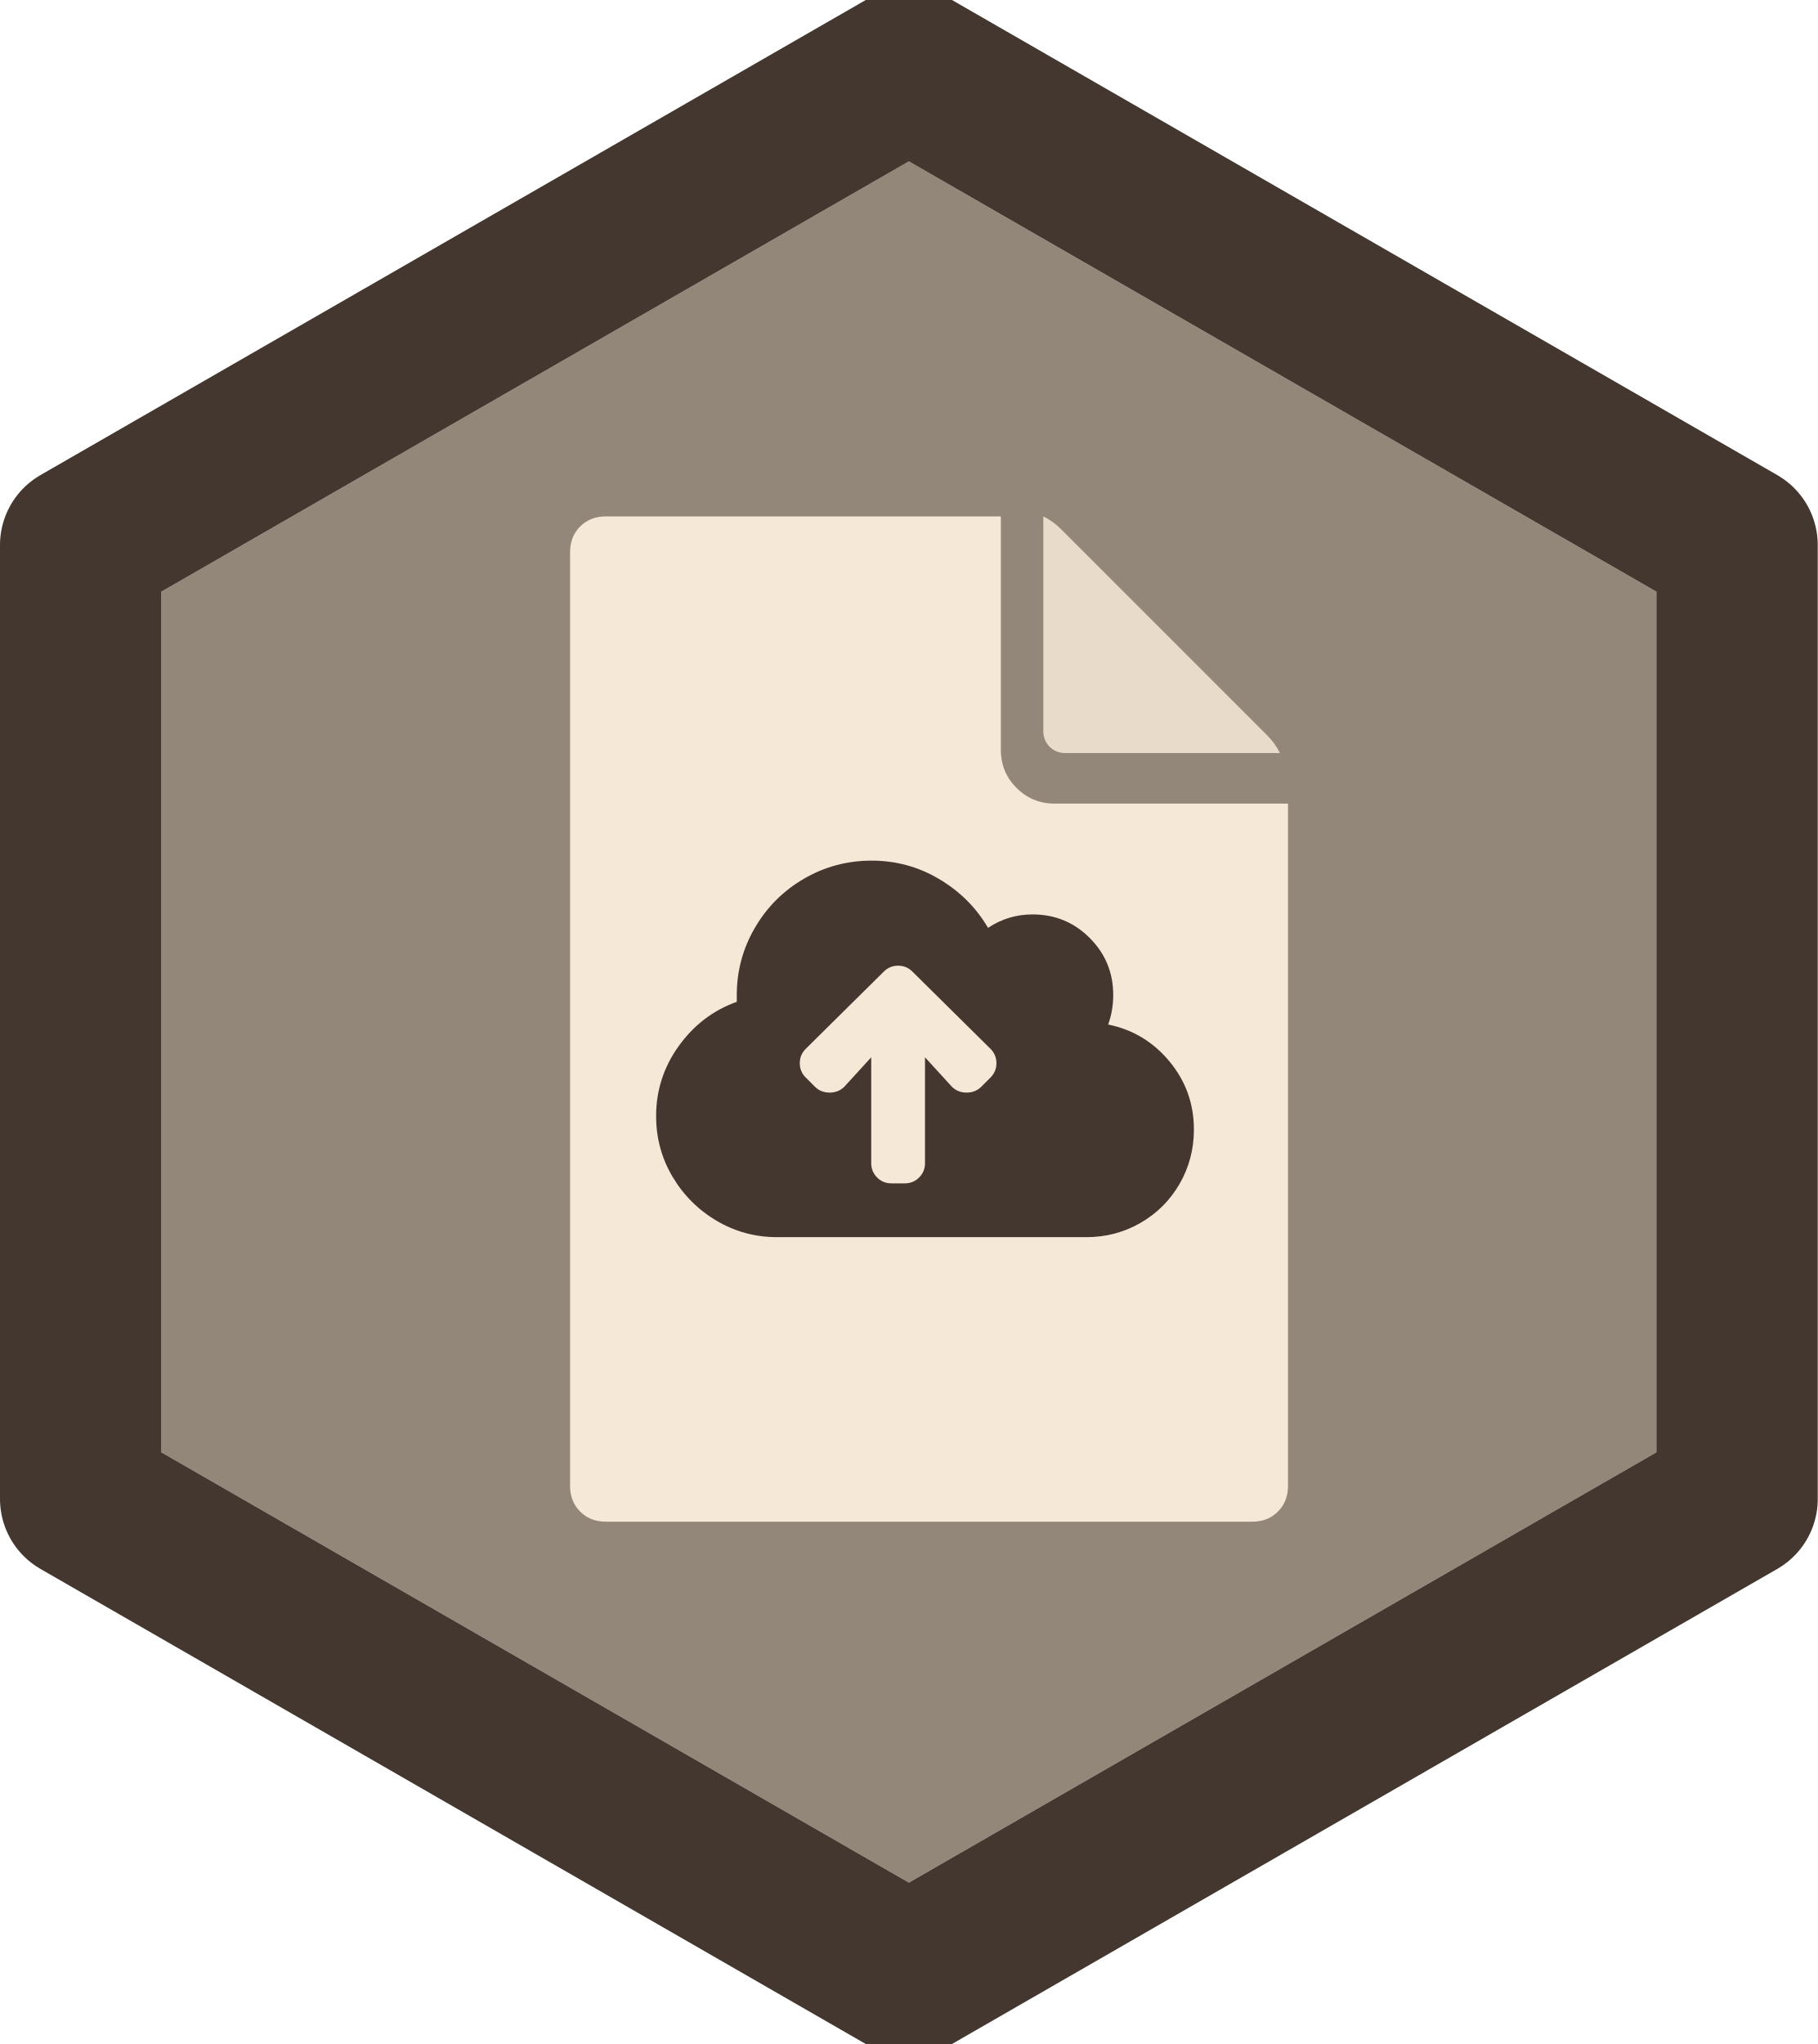
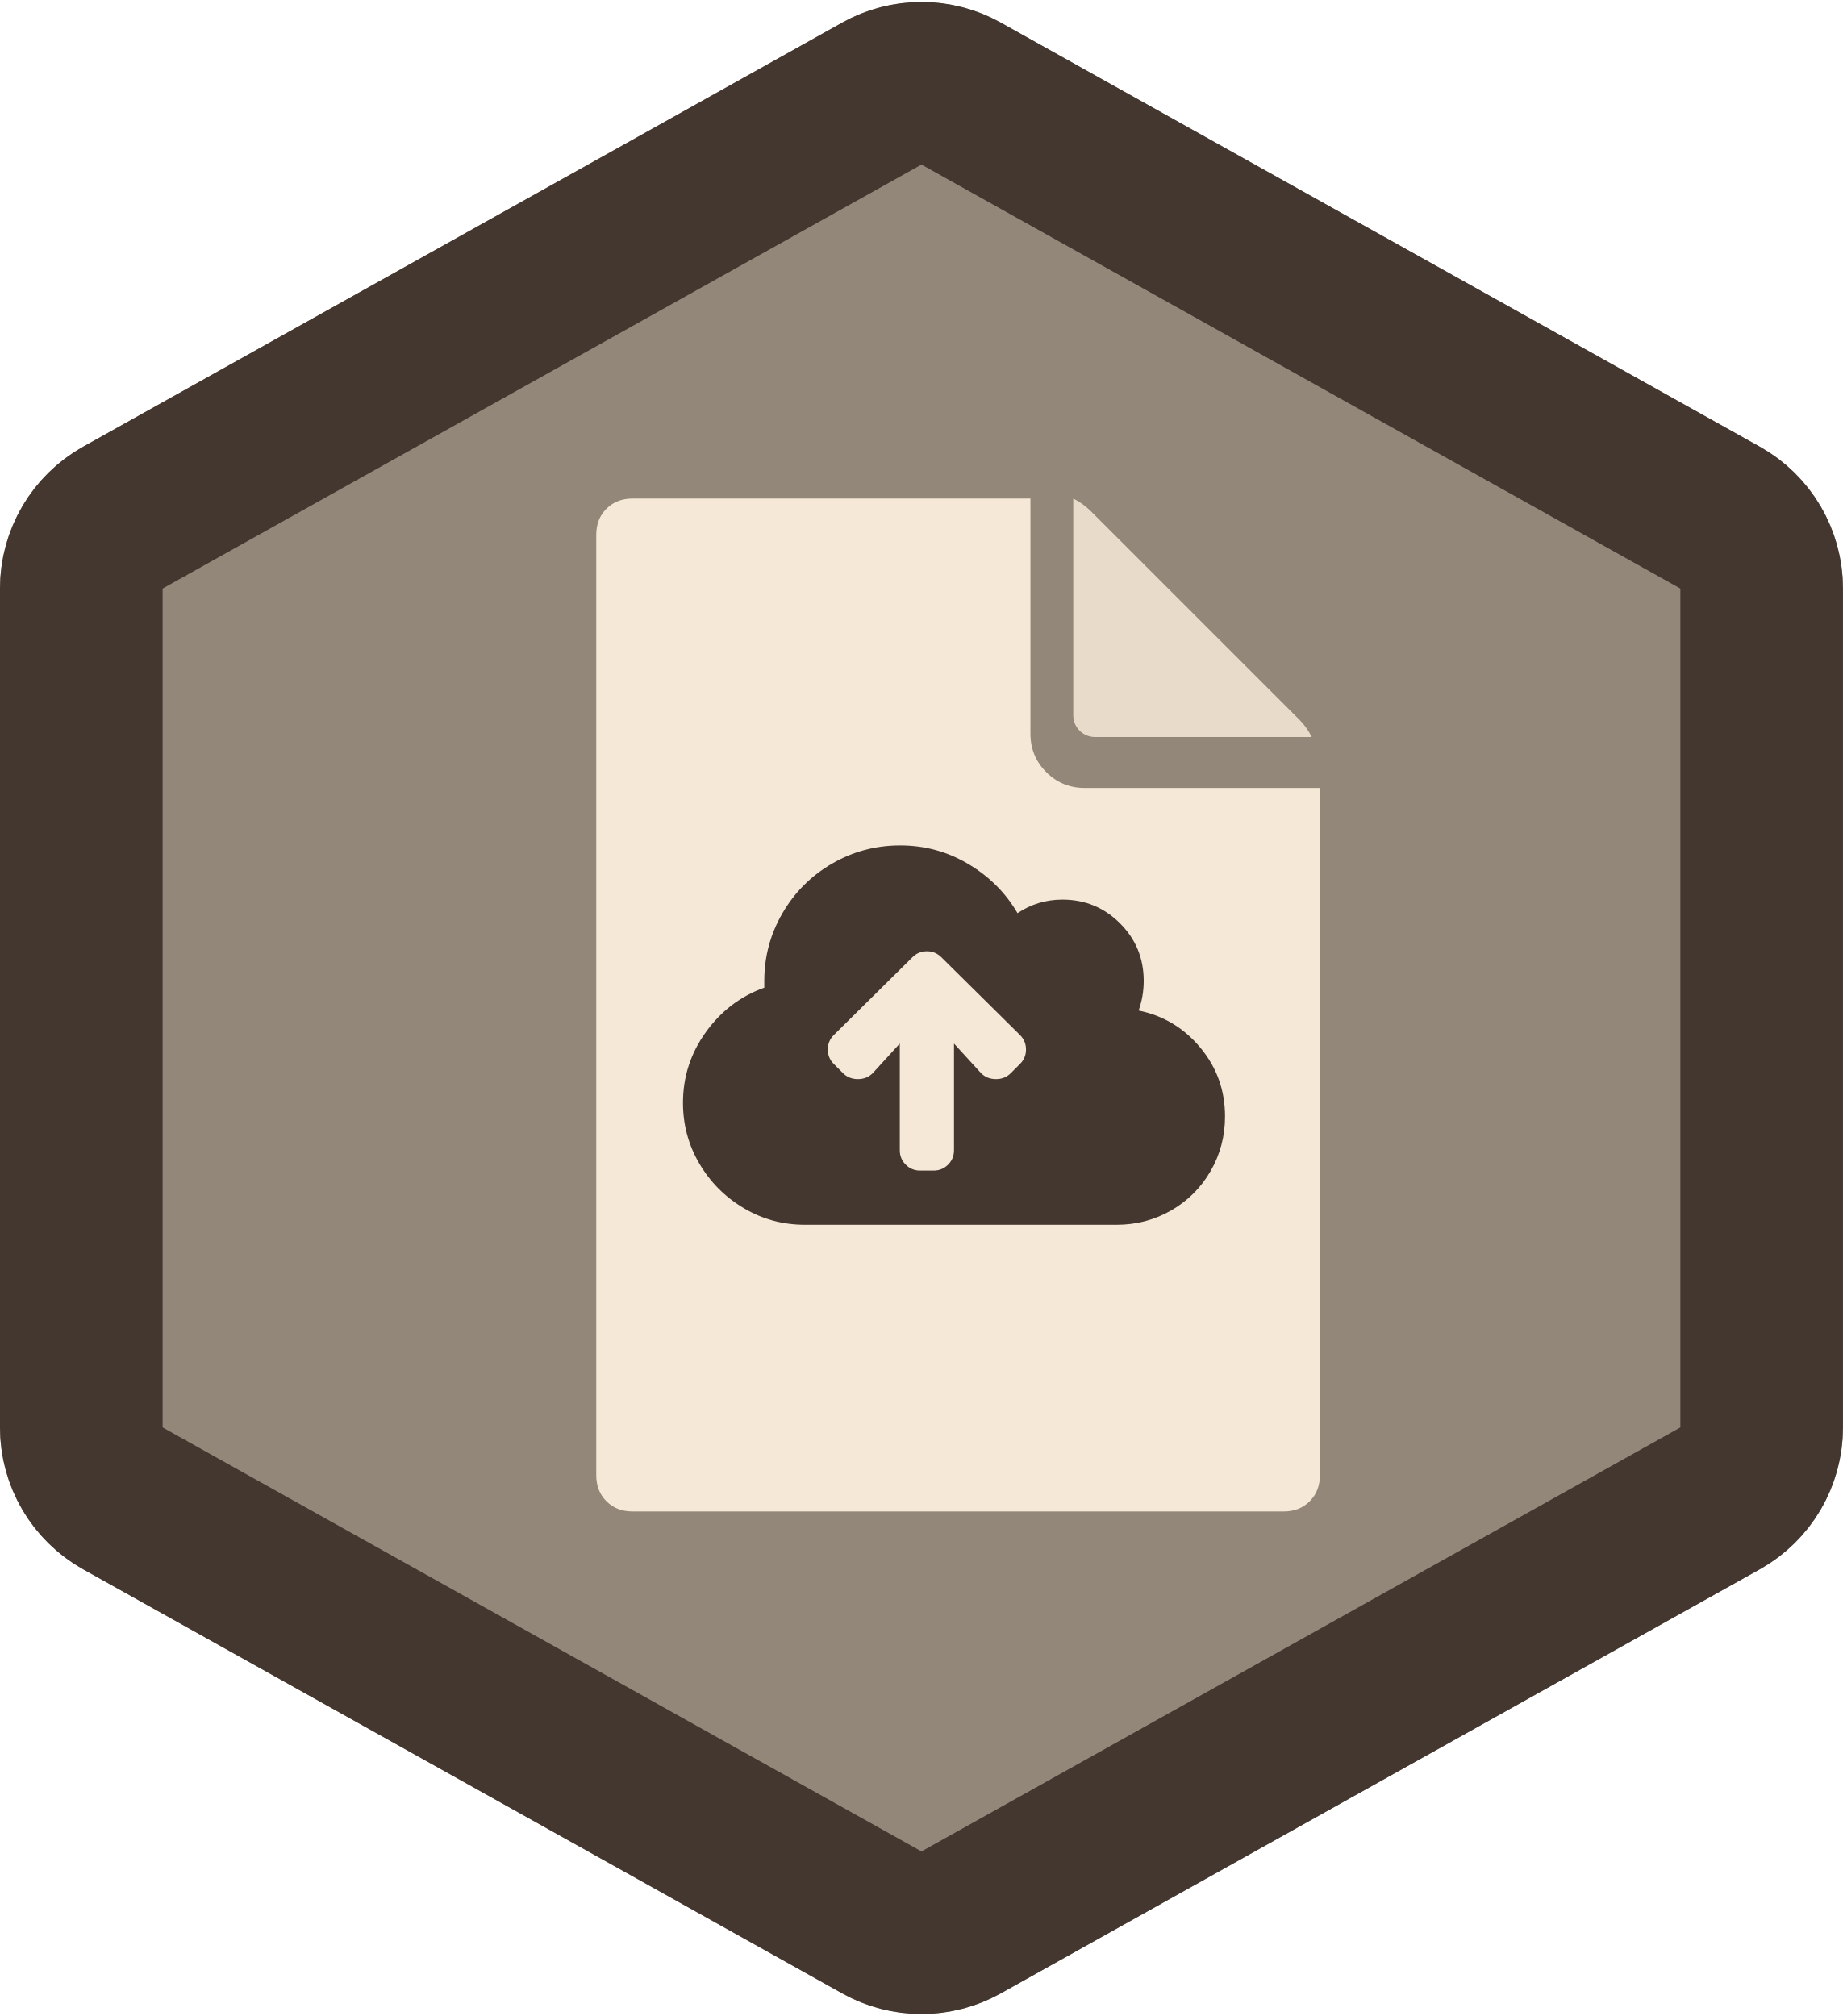
- <svg xmlns="http://www.w3.org/2000/svg" xmlns:xlink="http://www.w3.org/1999/xlink" width="169px" height="190px" viewBox="0 0 169 190" version="1.1">
+ <svg xmlns="http://www.w3.org/2000/svg" xmlns:xlink="http://www.w3.org/1999/xlink" width="170px" height="186px" viewBox="0 0 170 186" version="1.1">
  <defs>
-     <polygon id="path-1" points="69.5 0 139 40 139 120 69.5 160 9.05941988e-14 120 4.61852778e-14 40" />
+     <path d="M92.317,4.089 L162.317,43.207 C167.061,45.858 170,50.867 170,56.301 L170,133.699 C170,139.133 167.061,144.142 162.317,146.793 L92.317,185.911 C87.77,188.452 82.23,188.452 77.683,185.911 L7.683,146.793 C2.939,144.142 6.75015599e-14,139.133 6.75015599e-14,133.699 L6.03961325e-14,56.301 C5.5067062e-14,50.867 2.939,45.858 7.683,43.207 L77.683,4.089 C82.23,1.548 87.77,1.548 92.317,4.089 Z" id="path-1" />
  </defs>
-   <g id="Hexagons" stroke="none" stroke-width="1" fill="none" fill-rule="evenodd" transform="translate(-886, -875)">
-     <g id="pinax-submissions" transform="translate(901, 890)">
-       <g id="Polygon-Copy-25" stroke-linejoin="round">
-         <use fill="#928779" fill-rule="evenodd" xlink:href="#path-1" />
-         <path stroke="#443730" stroke-width="15" d="M69.5,-8.653 L146.5,35.663 L146.5,124.337 L69.5,168.653 L-7.5,124.337 L-7.5,35.663 L69.5,-8.653 Z" />
-       </g>
-       <g transform="translate(34, 29)">
-         <path d="M72.266,19.641 C74.089,21.464 75,23.677 75,26.281 L75,91.125 C75,93.729 74.089,95.943 72.266,97.766 C70.443,99.589 68.229,100.5 65.625,100.5 L9.375,100.5 C6.771,100.5 4.557,99.589 2.734,97.766 C0.911,95.943 0,93.729 0,91.125 L0,9.875 C0,7.271 0.911,5.057 2.734,3.235 C4.557,1.412 6.771,0.5 9.375,0.5 L49.219,0.5 C51.823,0.5 54.036,1.412 55.859,3.235 L72.266,19.641 Z M67.773,24.133 L51.367,7.727 C50.976,7.336 50.521,7.011 50,6.75 L50,25.5 L68.75,25.5 C68.489,24.979 68.164,24.524 67.773,24.133 Z M65.625,94.25 C66.536,94.25 67.285,93.957 67.871,93.371 C68.457,92.785 68.75,92.036 68.75,91.125 L68.75,31.75 L48.437,31.75 C47.135,31.75 46.029,31.294 45.117,30.383 C44.206,29.471 43.75,28.365 43.75,27.063 L43.75,6.75 L9.375,6.75 C8.464,6.75 7.715,7.043 7.129,7.629 C6.543,8.215 6.25,8.964 6.25,9.875 L6.25,91.125 C6.25,92.036 6.543,92.785 7.129,93.371 C7.715,93.957 8.464,94.25 9.375,94.25 L65.625,94.25 Z" id="pinax-referrals-copy-9" fill-opacity="0" fill="#F5E8D6" />
-         <path d="M68.854,24.396 L49.604,5.146 C49.146,4.688 48.611,4.306 48,4 L48,24 C48,25.105 48.895,26 50,26 L70,26 C69.695,25.389 69.313,24.854 68.854,24.396 Z" id="Path-Copy-5" fill-opacity="0.868" fill="#F5E8D6" />
-         <path d="M67.413,97.45 C68.386,97.45 69.186,97.137 69.811,96.511 C70.437,95.886 70.75,95.086 70.75,94.113 L70.75,30.7 L49.056,30.7 C47.666,30.7 46.484,30.213 45.51,29.24 C44.537,28.266 44.05,27.084 44.05,25.694 L44.05,4 L7.338,4 C6.364,4 5.564,4.313 4.939,4.939 C4.313,5.564 4,6.364 4,7.338 L4,94.113 C4,95.086 4.313,95.886 4.939,96.511 C5.564,97.137 6.364,97.45 7.338,97.45 L67.413,97.45 Z" id="Path-Copy-4" fill="#F5E8D6" />
-         <path d="M54.031,51.234 C56.323,51.703 58.224,52.849 59.734,54.672 C61.245,56.495 62,58.604 62,61 C62,62.823 61.557,64.503 60.672,66.039 C59.786,67.575 58.576,68.786 57.039,69.672 C55.503,70.557 53.823,71 52,71 L23.25,71 C21.219,71 19.344,70.492 17.625,69.476 C15.906,68.461 14.539,67.094 13.523,65.375 C12.508,63.656 12,61.781 12,59.75 C12,57.354 12.703,55.18 14.109,53.227 C15.516,51.273 17.312,49.906 19.5,49.125 L19.5,48.5 C19.5,46.26 20.06,44.177 21.18,42.25 C22.299,40.323 23.823,38.799 25.75,37.68 C27.677,36.56 29.773,36 32.039,36 C34.305,36 36.401,36.573 38.328,37.719 C40.255,38.865 41.766,40.375 42.859,42.25 C44.109,41.417 45.49,41 47,41 C49.083,41 50.854,41.729 52.312,43.187 C53.771,44.646 54.5,46.417 54.5,48.5 C54.5,49.437 54.344,50.349 54.031,51.234 Z M43.094,56.156 C43.458,55.792 43.641,55.349 43.641,54.828 C43.641,54.307 43.458,53.865 43.094,53.5 L35.828,46.312 C35.463,45.948 35.021,45.766 34.5,45.766 C33.979,45.766 33.536,45.948 33.172,46.312 L25.906,53.5 C25.542,53.865 25.359,54.307 25.359,54.828 C25.359,55.349 25.542,55.792 25.906,56.156 L26.766,57.016 C27.13,57.38 27.586,57.562 28.133,57.562 C28.68,57.562 29.135,57.38 29.5,57.016 L32,54.281 L32,64.125 C32,64.646 32.182,65.088 32.547,65.453 C32.911,65.818 33.354,66 33.875,66 L35.125,66 C35.646,66 36.088,65.818 36.453,65.453 C36.818,65.088 37,64.646 37,64.125 L37,54.281 L39.5,57.016 C39.865,57.38 40.32,57.562 40.867,57.562 C41.414,57.562 41.87,57.38 42.234,57.016 L43.094,56.156 Z" id="pinax-referrals-copy-10" fill="#443730" />
+   <g id="Hexagons" stroke="none" stroke-width="1" fill="none" fill-rule="evenodd" transform="translate(-884, -877)">
+     <g id="pinax-submissions" transform="translate(884, 875)">
+       <g>
+         <g id="Badge">
+           <use fill="#928779" fill-rule="evenodd" xlink:href="#path-1" />
+           <path stroke="#443730" stroke-width="15" d="M88.659,10.636 C86.385,9.366 83.615,9.366 81.341,10.636 L11.341,49.754 C8.97,51.079 7.5,53.584 7.5,56.301 L7.5,133.699 C7.5,136.416 8.97,138.921 11.341,140.246 L81.341,179.364 C83.615,180.634 86.385,180.634 88.659,179.364 L158.659,140.246 C161.03,138.921 162.5,136.416 162.5,133.699 L162.5,56.301 C162.5,53.584 161.03,51.079 158.659,49.754 L88.659,10.636 Z" />
+         </g>
+         <g transform="translate(51, 44)" id="Icon">
+           <g>
+             <path d="M72.266,19.641 C74.089,21.464 75,23.677 75,26.281 L75,91.125 C75,93.729 74.089,95.943 72.266,97.766 C70.443,99.589 68.229,100.5 65.625,100.5 L9.375,100.5 C6.771,100.5 4.557,99.589 2.734,97.766 C0.911,95.943 0,93.729 0,91.125 L0,9.875 C0,7.271 0.911,5.057 2.734,3.235 C4.557,1.412 6.771,0.5 9.375,0.5 L49.219,0.5 C51.823,0.5 54.036,1.412 55.859,3.235 L72.266,19.641 Z M67.773,24.133 L51.367,7.727 C50.976,7.336 50.521,7.011 50,6.75 L50,25.5 L68.75,25.5 C68.489,24.979 68.164,24.524 67.773,24.133 Z M65.625,94.25 C66.536,94.25 67.285,93.957 67.871,93.371 C68.457,92.785 68.75,92.036 68.75,91.125 L68.75,31.75 L48.437,31.75 C47.135,31.75 46.029,31.294 45.117,30.383 C44.206,29.471 43.75,28.365 43.75,27.063 L43.75,6.75 L9.375,6.75 C8.464,6.75 7.715,7.043 7.129,7.629 C6.543,8.215 6.25,8.964 6.25,9.875 L6.25,91.125 C6.25,92.036 6.543,92.785 7.129,93.371 C7.715,93.957 8.464,94.25 9.375,94.25 L65.625,94.25 Z" id="pinax-referrals-copy-9" fill-opacity="0" fill="#F5E8D6" />
+             <path d="M68.854,24.396 L49.604,5.146 C49.146,4.688 48.611,4.306 48,4 L48,24 C48,25.105 48.895,26 50,26 L70,26 C69.695,25.389 69.313,24.854 68.854,24.396 Z" id="Path-Copy-5" fill-opacity="0.868" fill="#F5E8D6" />
+             <path d="M67.413,97.45 C68.386,97.45 69.186,97.137 69.811,96.511 C70.437,95.886 70.75,95.086 70.75,94.113 L70.75,30.7 L49.056,30.7 C47.666,30.7 46.484,30.213 45.51,29.24 C44.537,28.266 44.05,27.084 44.05,25.694 L44.05,4 L7.338,4 C6.364,4 5.564,4.313 4.939,4.939 C4.313,5.564 4,6.364 4,7.338 L4,94.113 C4,95.086 4.313,95.886 4.939,96.511 C5.564,97.137 6.364,97.45 7.338,97.45 L67.413,97.45 Z" id="Path-Copy-4" fill="#F5E8D6" />
+             <path d="M54.031,51.234 C56.323,51.703 58.224,52.849 59.734,54.672 C61.245,56.495 62,58.604 62,61 C62,62.823 61.557,64.503 60.672,66.039 C59.786,67.575 58.576,68.786 57.039,69.672 C55.503,70.557 53.823,71 52,71 L23.25,71 C21.219,71 19.344,70.492 17.625,69.476 C15.906,68.461 14.539,67.094 13.523,65.375 C12.508,63.656 12,61.781 12,59.75 C12,57.354 12.703,55.18 14.109,53.227 C15.516,51.273 17.312,49.906 19.5,49.125 L19.5,48.5 C19.5,46.26 20.06,44.177 21.18,42.25 C22.299,40.323 23.823,38.799 25.75,37.68 C27.677,36.56 29.773,36 32.039,36 C34.305,36 36.401,36.573 38.328,37.719 C40.255,38.865 41.766,40.375 42.859,42.25 C44.109,41.417 45.49,41 47,41 C49.083,41 50.854,41.729 52.312,43.187 C53.771,44.646 54.5,46.417 54.5,48.5 C54.5,49.437 54.344,50.349 54.031,51.234 Z M43.094,56.156 C43.458,55.792 43.641,55.349 43.641,54.828 C43.641,54.307 43.458,53.865 43.094,53.5 L35.828,46.312 C35.463,45.948 35.021,45.766 34.5,45.766 C33.979,45.766 33.536,45.948 33.172,46.312 L25.906,53.5 C25.542,53.865 25.359,54.307 25.359,54.828 C25.359,55.349 25.542,55.792 25.906,56.156 L26.766,57.016 C27.13,57.38 27.586,57.562 28.133,57.562 C28.68,57.562 29.135,57.38 29.5,57.016 L32,54.281 L32,64.125 C32,64.646 32.182,65.088 32.547,65.453 C32.911,65.818 33.354,66 33.875,66 L35.125,66 C35.646,66 36.088,65.818 36.453,65.453 C36.818,65.088 37,64.646 37,64.125 L37,54.281 L39.5,57.016 C39.865,57.38 40.32,57.562 40.867,57.562 C41.414,57.562 41.87,57.38 42.234,57.016 L43.094,56.156 Z" id="pinax-referrals-copy-10" fill="#443730" />
+           </g>
+         </g>
      </g>
    </g>
  </g>
</svg>
